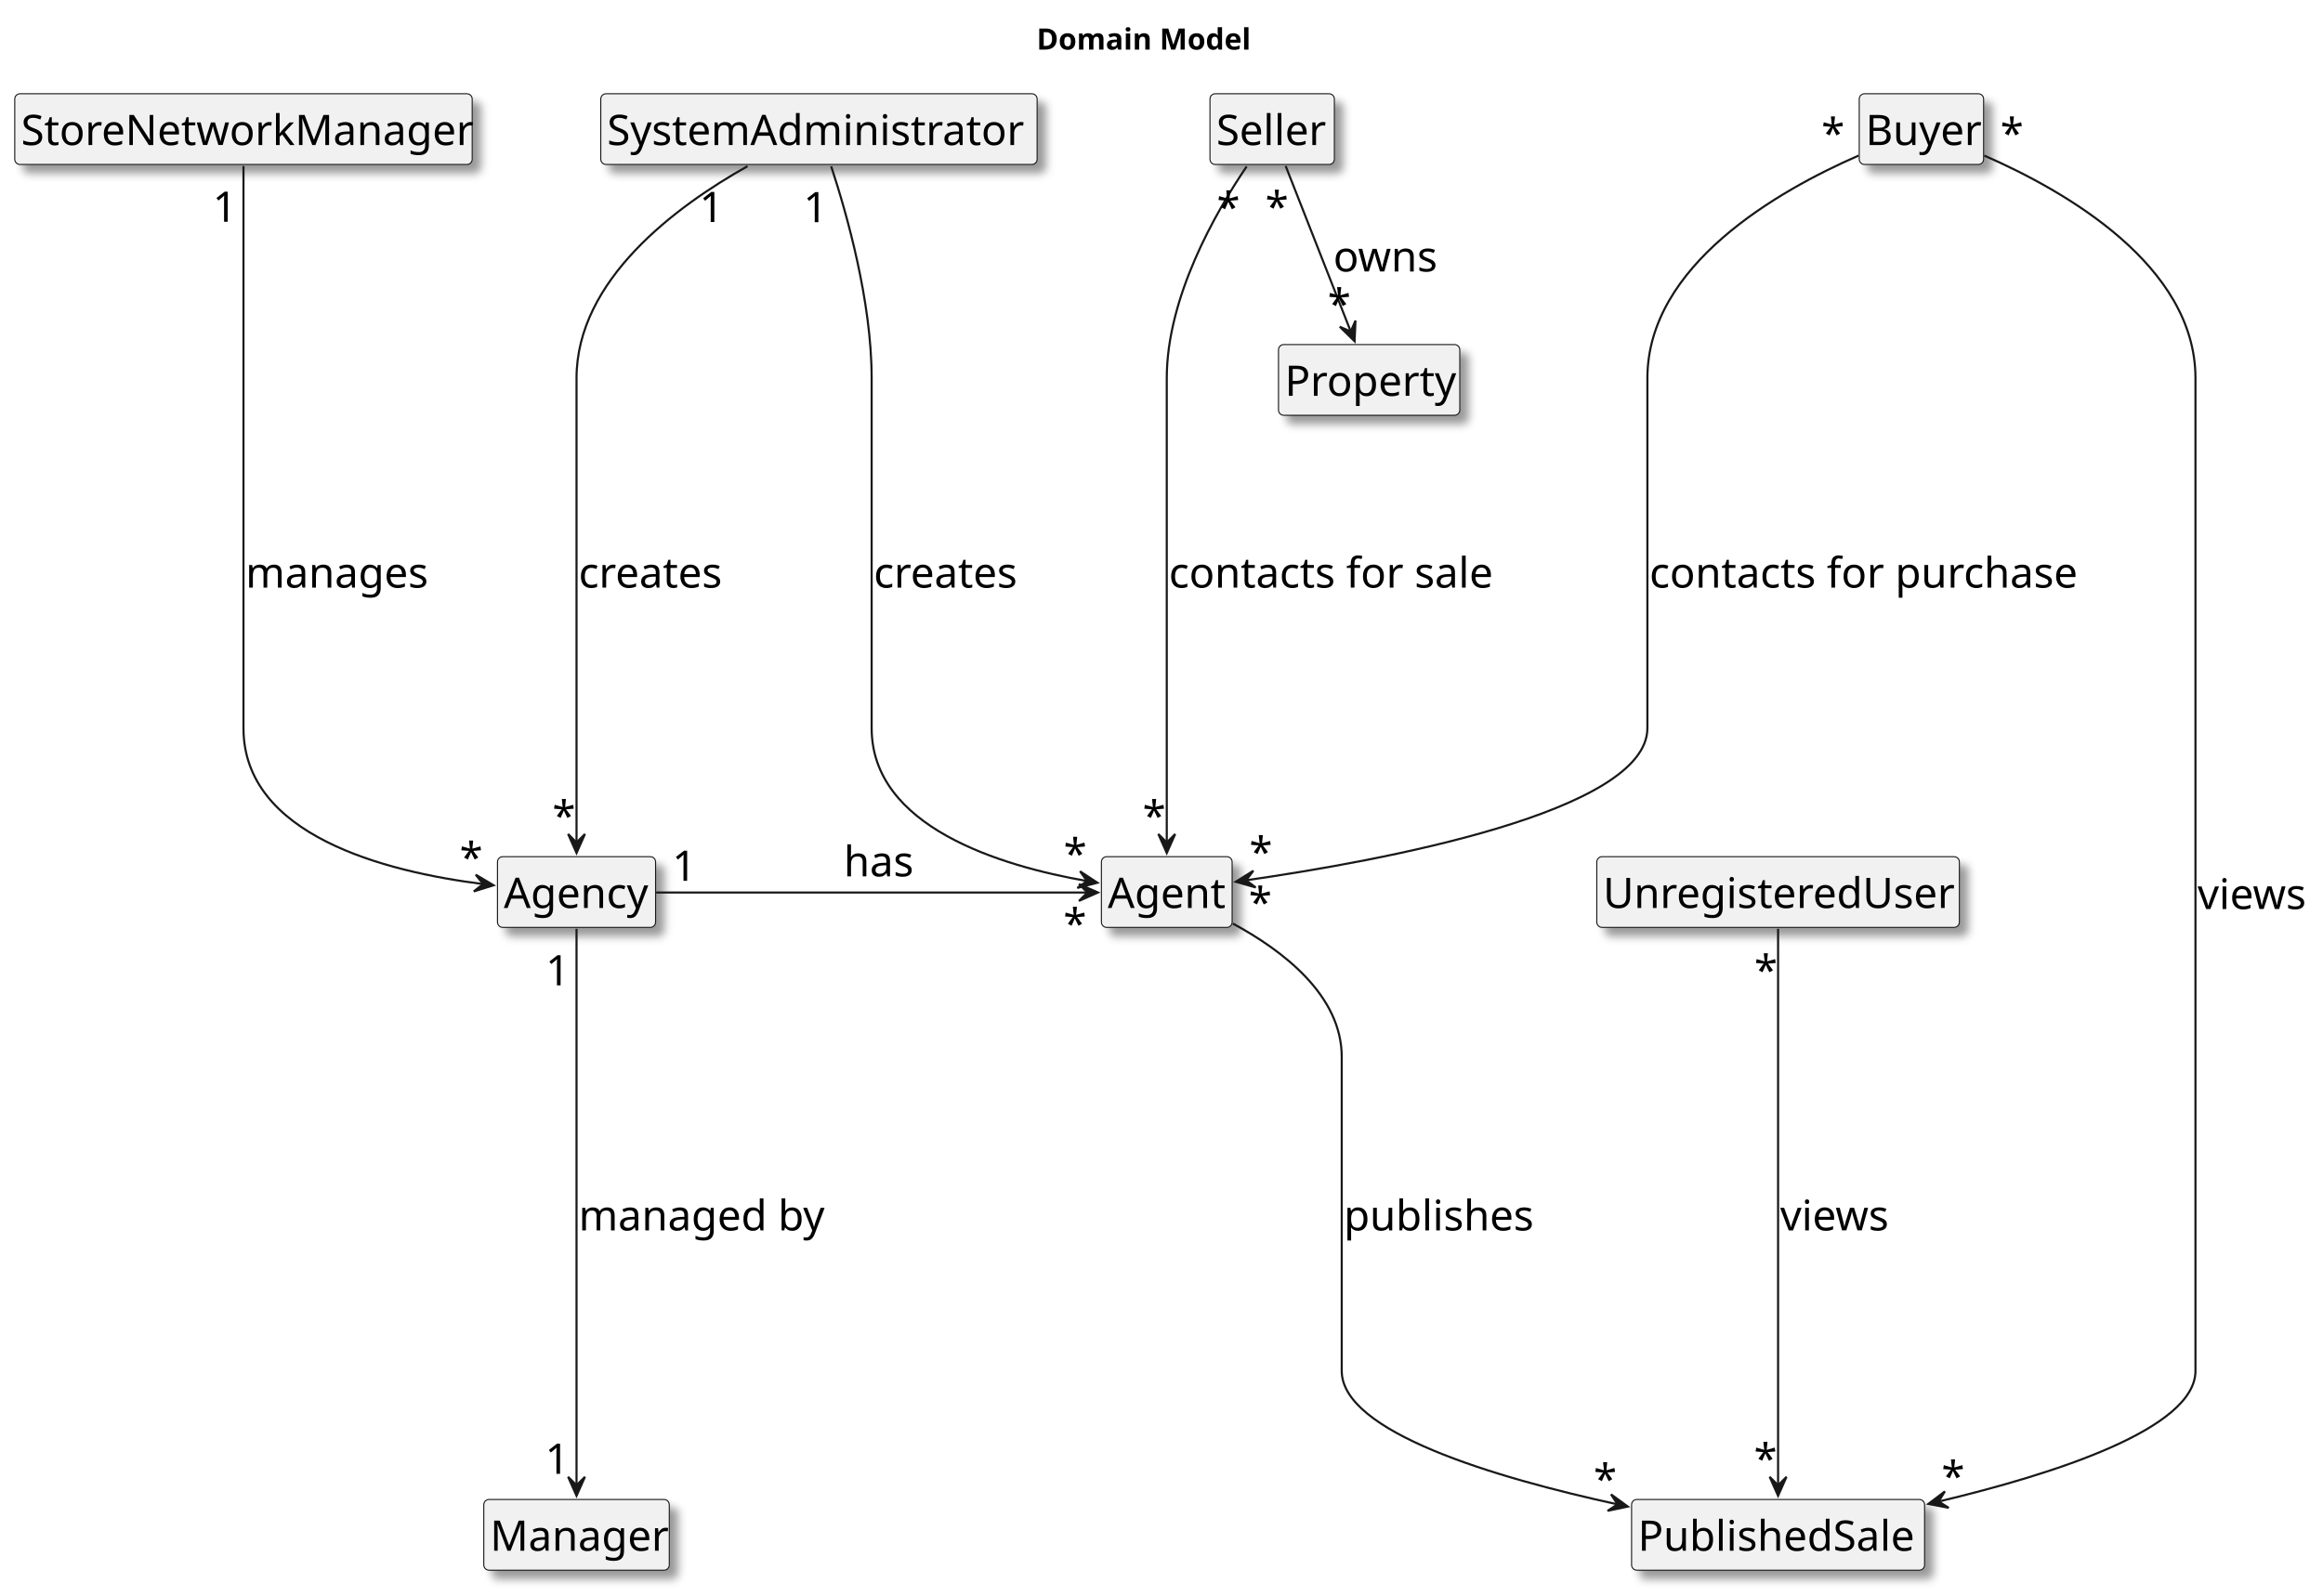
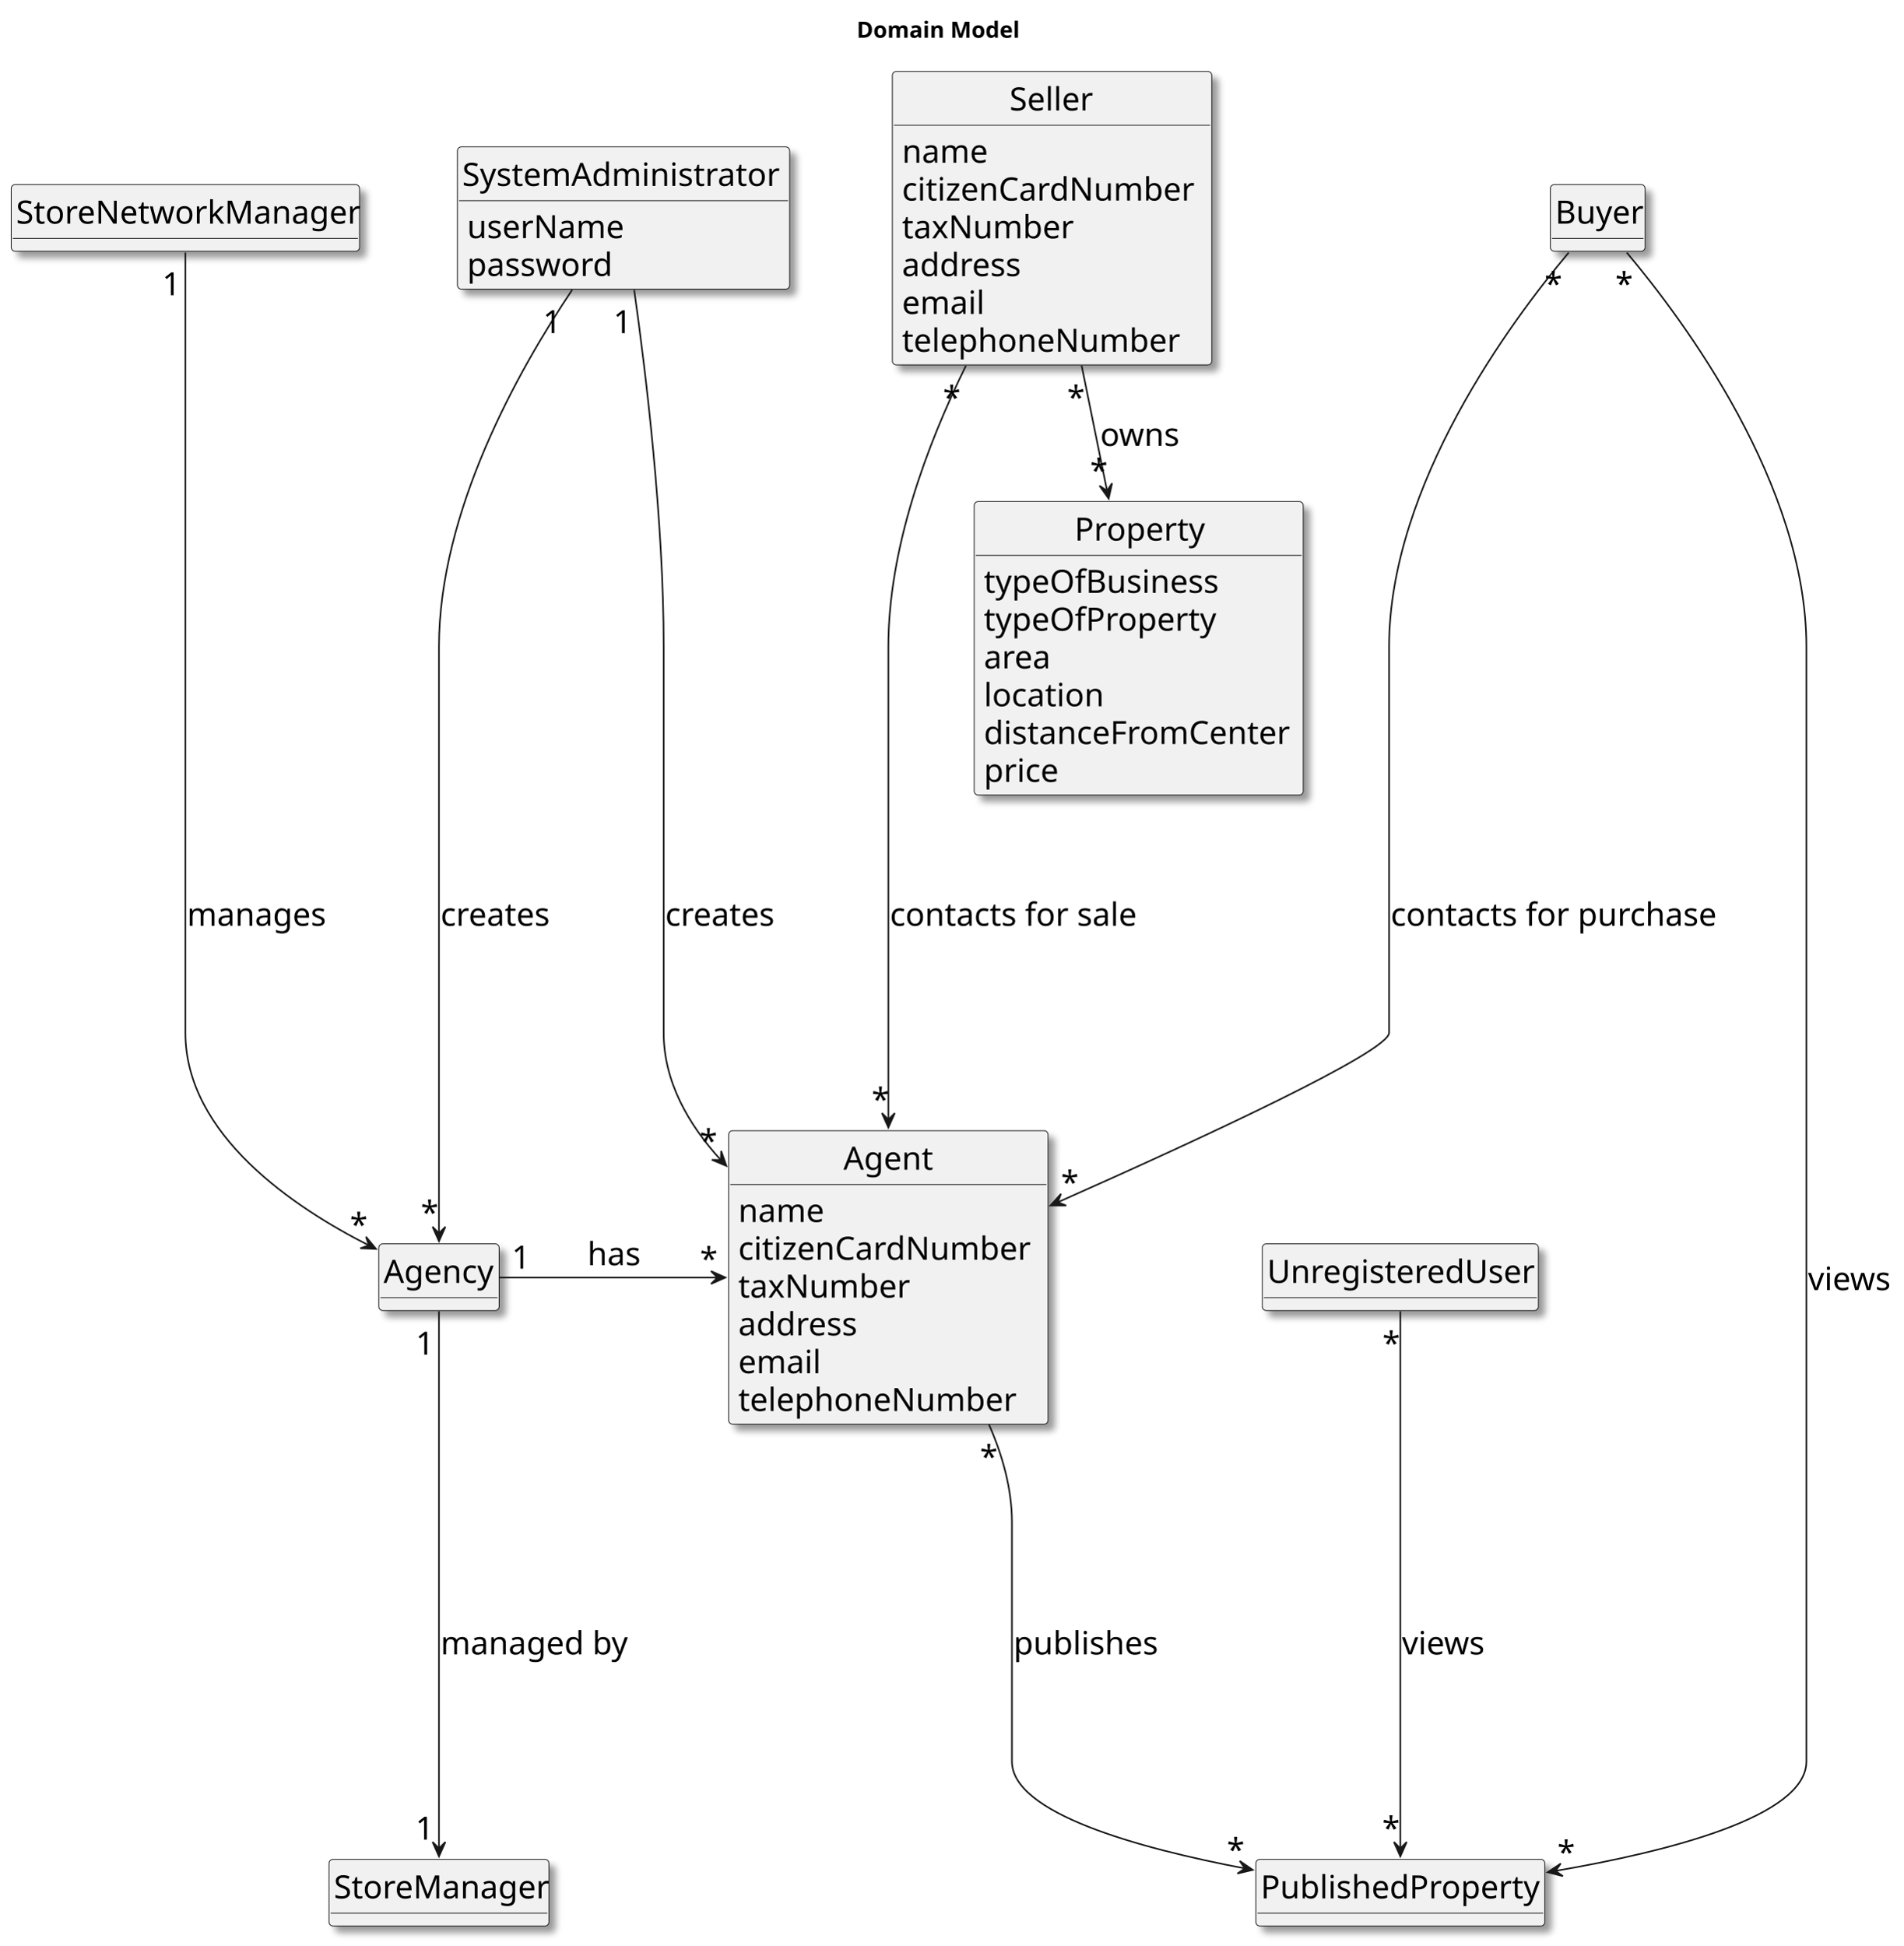
- <svg xmlns="http://www.w3.org/2000/svg" contentStyleType="text/css" height="757px" preserveAspectRatio="none" style="width:1102px;height:757px;background:#FFFFFF;" version="1.1" viewBox="0 0 1102 757" width="1102px" zoomAndPan="magnify">
+ <svg xmlns="http://www.w3.org/2000/svg" contentStyleType="text/css" height="1212px" preserveAspectRatio="none" style="width:1186px;height:1212px;background:#FFFFFF;" version="1.1" viewBox="0 0 1186 1212" width="1186px" zoomAndPan="magnify">
  <defs>
-     <filter height="300%" id="fb3va4l79ly0o" width="300%" x="-1" y="-1">
+     <filter height="300%" id="f3xawa7sz3lei" width="300%" x="-1" y="-1">
      <feGaussianBlur result="blurOut" stdDeviation="2.0" />
      <feColorMatrix in="blurOut" result="blurOut2" type="matrix" values="0 0 0 0 0 0 0 0 0 0 0 0 0 0 0 0 0 0 .4 0" />
      <feOffset dx="4.0" dy="4.0" in="blurOut2" result="blurOut3" />
      <feBlend in="SourceGraphic" in2="blurOut3" mode="normal" />
    </filter>
  </defs>
  <g>
-     <text fill="#000000" font-family="sans-serif" font-size="14" font-weight="bold" lengthAdjust="spacing" textLength="105" x="491.75" y="23.535">Domain Model</text>
+     <text fill="#000000" font-family="sans-serif" font-size="14" font-weight="bold" lengthAdjust="spacing" textLength="105" x="533.75" y="23.535">Domain Model</text>
    <g id="elem_StoreNetworkManager">
-       <rect codeLine="15" fill="#F1F1F1" filter="url(#fb3va4l79ly0o)" height="33.555" id="StoreNetworkManager" rx="2.5" ry="2.5" style="stroke:#181818;stroke-width:0.5;" width="217" x="7" y="44.488" />
-       <text fill="#000000" font-family="sans-serif" font-size="20" lengthAdjust="spacing" textLength="211" x="10" y="68.824">StoreNetworkManager</text>
+       <rect codeLine="15" fill="#F1F1F1" filter="url(#f3xawa7sz3lei)" height="41.555" id="StoreNetworkManager" rx="2.5" ry="2.5" style="stroke:#181818;stroke-width:0.5;" width="217" x="7" y="114.988" />
+       <text fill="#000000" font-family="sans-serif" font-size="20" lengthAdjust="spacing" textLength="211" x="10" y="139.324">StoreNetworkManager</text>
+       <line style="stroke:#181818;stroke-width:0.5;" x1="8" x2="223" y1="148.543" y2="148.543" />
    </g>
    <g id="elem_SystemAdministrator">
-       <rect codeLine="18" fill="#F1F1F1" filter="url(#fb3va4l79ly0o)" height="33.555" id="SystemAdministrator" rx="2.5" ry="2.5" style="stroke:#181818;stroke-width:0.5;" width="207" x="285" y="44.488" />
-       <text fill="#000000" font-family="sans-serif" font-size="20" lengthAdjust="spacing" textLength="201" x="288" y="68.824">SystemAdministrator</text>
+       <rect codeLine="18" fill="#F1F1F1" filter="url(#f3xawa7sz3lei)" height="88.664" id="SystemAdministrator" rx="2.5" ry="2.5" style="stroke:#181818;stroke-width:0.5;" width="207" x="285" y="91.488" />
+       <text fill="#000000" font-family="sans-serif" font-size="20" lengthAdjust="spacing" textLength="201" x="288" y="115.824">SystemAdministrator</text>
+       <line style="stroke:#181818;stroke-width:0.5;" x1="286" x2="491" y1="125.043" y2="125.043" />
+       <text fill="#000000" font-family="sans-serif" font-size="20" lengthAdjust="spacing" textLength="97" x="291" y="148.379">userName</text>
+       <text fill="#000000" font-family="sans-serif" font-size="20" lengthAdjust="spacing" textLength="92" x="291" y="171.934">password</text>
    </g>
-     <g id="elem_Manager">
-       <rect codeLine="21" fill="#F1F1F1" filter="url(#fb3va4l79ly0o)" height="33.555" id="Manager" rx="2.5" ry="2.5" style="stroke:#181818;stroke-width:0.5;" width="88" x="229.5" y="711.488" />
-       <text fill="#000000" font-family="sans-serif" font-size="20" lengthAdjust="spacing" textLength="82" x="232.5" y="735.824">Manager</text>
+     <g id="elem_StoreManager">
+       <rect codeLine="23" fill="#F1F1F1" filter="url(#f3xawa7sz3lei)" height="41.555" id="StoreManager" rx="2.5" ry="2.5" style="stroke:#181818;stroke-width:0.5;" width="137" x="205" y="1158.488" />
+       <text fill="#000000" font-family="sans-serif" font-size="20" lengthAdjust="spacing" textLength="131" x="208" y="1182.824">StoreManager</text>
+       <line style="stroke:#181818;stroke-width:0.5;" x1="206" x2="341" y1="1192.043" y2="1192.043" />
    </g>
    <g id="elem_Property">
-       <rect codeLine="24" fill="#F1F1F1" filter="url(#fb3va4l79ly0o)" height="33.555" id="Property" rx="2.5" ry="2.5" style="stroke:#181818;stroke-width:0.5;" width="86" x="606.5" y="163.488" />
-       <text fill="#000000" font-family="sans-serif" font-size="20" lengthAdjust="spacing" textLength="80" x="609.5" y="187.824">Property</text>
+       <rect codeLine="26" fill="#F1F1F1" filter="url(#f3xawa7sz3lei)" height="182.883" id="Property" rx="2.5" ry="2.5" style="stroke:#181818;stroke-width:0.5;" width="205" x="607" y="312.488" />
+       <text fill="#000000" font-family="sans-serif" font-size="20" lengthAdjust="spacing" textLength="80" x="669.5" y="336.824">Property</text>
+       <line style="stroke:#181818;stroke-width:0.5;" x1="608" x2="811" y1="346.043" y2="346.043" />
+       <text fill="#000000" font-family="sans-serif" font-size="20" lengthAdjust="spacing" textLength="147" x="613" y="369.379">typeOfBusiness</text>
+       <text fill="#000000" font-family="sans-serif" font-size="20" lengthAdjust="spacing" textLength="144" x="613" y="392.934">typeOfProperty</text>
+       <text fill="#000000" font-family="sans-serif" font-size="20" lengthAdjust="spacing" textLength="41" x="613" y="416.488">area</text>
+       <text fill="#000000" font-family="sans-serif" font-size="20" lengthAdjust="spacing" textLength="76" x="613" y="440.043">location</text>
+       <text fill="#000000" font-family="sans-serif" font-size="20" lengthAdjust="spacing" textLength="193" x="613" y="463.598">distanceFromCenter</text>
+       <text fill="#000000" font-family="sans-serif" font-size="20" lengthAdjust="spacing" textLength="48" x="613" y="487.152">price</text>
    </g>
    <g id="elem_Agent">
-       <rect codeLine="27" fill="#F1F1F1" filter="url(#fb3va4l79ly0o)" height="33.555" id="Agent" rx="2.5" ry="2.5" style="stroke:#181818;stroke-width:0.5;" width="62" x="522.5" y="406.488" />
-       <text fill="#000000" font-family="sans-serif" font-size="20" lengthAdjust="spacing" textLength="56" x="525.5" y="430.824">Agent</text>
+       <rect codeLine="35" fill="#F1F1F1" filter="url(#f3xawa7sz3lei)" height="182.883" id="Agent" rx="2.5" ry="2.5" style="stroke:#181818;stroke-width:0.5;" width="199" x="454" y="704.488" />
+       <text fill="#000000" font-family="sans-serif" font-size="20" lengthAdjust="spacing" textLength="56" x="525.5" y="728.824">Agent</text>
+       <line style="stroke:#181818;stroke-width:0.5;" x1="455" x2="652" y1="738.043" y2="738.043" />
+       <text fill="#000000" font-family="sans-serif" font-size="20" lengthAdjust="spacing" textLength="53" x="460" y="761.379">name</text>
+       <text fill="#000000" font-family="sans-serif" font-size="20" lengthAdjust="spacing" textLength="187" x="460" y="784.934">citizenCardNumber</text>
+       <text fill="#000000" font-family="sans-serif" font-size="20" lengthAdjust="spacing" textLength="108" x="460" y="808.488">taxNumber</text>
+       <text fill="#000000" font-family="sans-serif" font-size="20" lengthAdjust="spacing" textLength="76" x="460" y="832.043">address</text>
+       <text fill="#000000" font-family="sans-serif" font-size="20" lengthAdjust="spacing" textLength="53" x="460" y="855.598">email</text>
+       <text fill="#000000" font-family="sans-serif" font-size="20" lengthAdjust="spacing" textLength="173" x="460" y="879.152">telephoneNumber</text>
    </g>
    <g id="elem_Agency">
-       <rect codeLine="30" fill="#F1F1F1" filter="url(#fb3va4l79ly0o)" height="33.555" id="Agency" rx="2.5" ry="2.5" style="stroke:#181818;stroke-width:0.5;" width="75" x="236" y="406.488" />
-       <text fill="#000000" font-family="sans-serif" font-size="20" lengthAdjust="spacing" textLength="69" x="239" y="430.824">Agency</text>
+       <rect codeLine="44" fill="#F1F1F1" filter="url(#f3xawa7sz3lei)" height="41.555" id="Agency" rx="2.5" ry="2.5" style="stroke:#181818;stroke-width:0.5;" width="75" x="236" y="774.988" />
+       <text fill="#000000" font-family="sans-serif" font-size="20" lengthAdjust="spacing" textLength="69" x="239" y="799.324">Agency</text>
+       <line style="stroke:#181818;stroke-width:0.5;" x1="237" x2="310" y1="808.543" y2="808.543" />
    </g>
    <g id="elem_Buyer">
-       <rect codeLine="33" fill="#F1F1F1" filter="url(#fb3va4l79ly0o)" height="33.555" id="Buyer" rx="2.5" ry="2.5" style="stroke:#181818;stroke-width:0.5;" width="59" x="882" y="44.488" />
-       <text fill="#000000" font-family="sans-serif" font-size="20" lengthAdjust="spacing" textLength="53" x="885" y="68.824">Buyer</text>
+       <rect codeLine="47" fill="#F1F1F1" filter="url(#f3xawa7sz3lei)" height="41.555" id="Buyer" rx="2.5" ry="2.5" style="stroke:#181818;stroke-width:0.5;" width="59" x="966" y="114.988" />
+       <text fill="#000000" font-family="sans-serif" font-size="20" lengthAdjust="spacing" textLength="53" x="969" y="139.324">Buyer</text>
+       <line style="stroke:#181818;stroke-width:0.5;" x1="967" x2="1024" y1="148.543" y2="148.543" />
    </g>
    <g id="elem_Seller">
-       <rect codeLine="36" fill="#F1F1F1" filter="url(#fb3va4l79ly0o)" height="33.555" id="Seller" rx="2.5" ry="2.5" style="stroke:#181818;stroke-width:0.5;" width="59" x="574" y="44.488" />
-       <text fill="#000000" font-family="sans-serif" font-size="20" lengthAdjust="spacing" textLength="53" x="577" y="68.824">Seller</text>
+       <rect codeLine="50" fill="#F1F1F1" filter="url(#f3xawa7sz3lei)" height="182.883" id="Seller" rx="2.5" ry="2.5" style="stroke:#181818;stroke-width:0.5;" width="199" x="556" y="44.488" />
+       <text fill="#000000" font-family="sans-serif" font-size="20" lengthAdjust="spacing" textLength="53" x="629" y="68.824">Seller</text>
+       <line style="stroke:#181818;stroke-width:0.5;" x1="557" x2="754" y1="78.043" y2="78.043" />
+       <text fill="#000000" font-family="sans-serif" font-size="20" lengthAdjust="spacing" textLength="53" x="562" y="101.379">name</text>
+       <text fill="#000000" font-family="sans-serif" font-size="20" lengthAdjust="spacing" textLength="187" x="562" y="124.934">citizenCardNumber</text>
+       <text fill="#000000" font-family="sans-serif" font-size="20" lengthAdjust="spacing" textLength="108" x="562" y="148.488">taxNumber</text>
+       <text fill="#000000" font-family="sans-serif" font-size="20" lengthAdjust="spacing" textLength="76" x="562" y="172.043">address</text>
+       <text fill="#000000" font-family="sans-serif" font-size="20" lengthAdjust="spacing" textLength="53" x="562" y="195.598">email</text>
+       <text fill="#000000" font-family="sans-serif" font-size="20" lengthAdjust="spacing" textLength="173" x="562" y="219.152">telephoneNumber</text>
    </g>
    <g id="elem_UnregisteredUser">
-       <rect codeLine="39" fill="#F1F1F1" filter="url(#fb3va4l79ly0o)" height="33.555" id="UnregisteredUser" rx="2.5" ry="2.5" style="stroke:#181818;stroke-width:0.5;" width="172" x="757.5" y="406.488" />
-       <text fill="#000000" font-family="sans-serif" font-size="20" lengthAdjust="spacing" textLength="166" x="760.5" y="430.824">UnregisteredUser</text>
+       <rect codeLine="60" fill="#F1F1F1" filter="url(#f3xawa7sz3lei)" height="41.555" id="UnregisteredUser" rx="2.5" ry="2.5" style="stroke:#181818;stroke-width:0.5;" width="172" x="786.5" y="774.988" />
+       <text fill="#000000" font-family="sans-serif" font-size="20" lengthAdjust="spacing" textLength="166" x="789.5" y="799.324">UnregisteredUser</text>
+       <line style="stroke:#181818;stroke-width:0.5;" x1="787.5" x2="957.5" y1="808.543" y2="808.543" />
    </g>
-     <g id="elem_PublishedSale">
-       <rect codeLine="42" fill="#F1F1F1" filter="url(#fb3va4l79ly0o)" height="33.555" id="PublishedSale" rx="2.5" ry="2.5" style="stroke:#181818;stroke-width:0.5;" width="139" x="774" y="711.488" />
-       <text fill="#000000" font-family="sans-serif" font-size="20" lengthAdjust="spacing" textLength="133" x="777" y="735.824">PublishedSale</text>
+     <g id="elem_PublishedProperty">
+       <rect codeLine="63" fill="#F1F1F1" filter="url(#f3xawa7sz3lei)" height="41.555" id="PublishedProperty" rx="2.5" ry="2.5" style="stroke:#181818;stroke-width:0.5;" width="180" x="782.5" y="1158.488" />
+       <text fill="#000000" font-family="sans-serif" font-size="20" lengthAdjust="spacing" textLength="174" x="785.5" y="1182.824">PublishedProperty</text>
+       <line style="stroke:#181818;stroke-width:0.5;" x1="783.5" x2="961.5" y1="1192.043" y2="1192.043" />
    </g>
    <g id="link_SystemAdministrator_Agent">
-       <path codeLine="45" d="M394.3,78.918 C401.68,101.338 413.5,142.928 413.5,179.488 C413.5,179.488 413.5,179.488 413.5,345.488 C413.5,392.318 474.39,410.868 515.86,418.078 " fill="none" id="SystemAdministrator-to-Agent" style="stroke:#181818;stroke-width:1.0;" />
-       <polygon fill="#181818" points="520.59,418.848,512.362,413.435,515.657,418.033,511.058,421.328,520.59,418.848" style="stroke:#181818;stroke-width:1.0;" />
-       <text fill="#000000" font-family="sans-serif" font-size="20" lengthAdjust="spacing" textLength="68" x="414.5" y="278.824">creates</text>
-       <text fill="#000000" font-family="sans-serif" font-size="20" lengthAdjust="spacing" textLength="13" x="381.129" y="105.428">1</text>
-       <text fill="#000000" font-family="sans-serif" font-size="20" lengthAdjust="spacing" textLength="10" x="504.568" y="412.26">*</text>
+       <path codeLine="66" d="M395.13,180.648 C402.54,233.248 413.5,324.368 413.5,402.988 C413.5,402.988 413.5,402.988 413.5,643.488 C413.5,673.748 428.75,700.538 449.18,722.848 " fill="none" id="SystemAdministrator-to-Agent" style="stroke:#181818;stroke-width:1.0;" />
+       <polygon fill="#181818" points="452.58,726.438,449.325,717.143,449.153,722.797,443.499,722.626,452.58,726.438" style="stroke:#181818;stroke-width:1.0;" />
+       <text fill="#000000" font-family="sans-serif" font-size="20" lengthAdjust="spacing" textLength="68" x="414.5" y="576.824">creates</text>
+       <text fill="#000000" font-family="sans-serif" font-size="20" lengthAdjust="spacing" textLength="13" x="382.147" y="207.591">1</text>
+       <text fill="#000000" font-family="sans-serif" font-size="20" lengthAdjust="spacing" textLength="10" x="435.918" y="718.028">*</text>
    </g>
    <g id="link_SystemAdministrator_Agency">
-       <path codeLine="46" d="M354.62,78.858 C320.7,97.898 273.5,132.778 273.5,179.488 C273.5,179.488 273.5,179.488 273.5,345.488 C273.5,363.848 273.5,384.678 273.5,400.038 " fill="none" id="SystemAdministrator-to-Agency" style="stroke:#181818;stroke-width:1.0;" />
-       <polygon fill="#181818" points="273.5,404.748,277.5,395.748,273.5,399.748,269.5,395.748,273.5,404.748" style="stroke:#181818;stroke-width:1.0;" />
-       <text fill="#000000" font-family="sans-serif" font-size="20" lengthAdjust="spacing" textLength="68" x="274.5" y="278.824">creates</text>
-       <text fill="#000000" font-family="sans-serif" font-size="20" lengthAdjust="spacing" textLength="13" x="331.777" y="105.353">1</text>
-       <text fill="#000000" font-family="sans-serif" font-size="20" lengthAdjust="spacing" textLength="10" x="262.031" y="394.315">*</text>
+       <path codeLine="67" d="M356.47,180.618 C322.44,231.368 273.5,318.968 273.5,402.988 C273.5,402.988 273.5,402.988 273.5,643.488 C273.5,687.258 273.5,738.138 273.5,768.398 " fill="none" id="SystemAdministrator-to-Agency" style="stroke:#181818;stroke-width:1.0;" />
+       <polygon fill="#181818" points="273.5,773.378,277.5,764.378,273.5,768.378,269.5,764.378,273.5,773.378" style="stroke:#181818;stroke-width:1.0;" />
+       <text fill="#000000" font-family="sans-serif" font-size="20" lengthAdjust="spacing" textLength="68" x="274.5" y="576.824">creates</text>
+       <text fill="#000000" font-family="sans-serif" font-size="20" lengthAdjust="spacing" textLength="13" x="338.293" y="207.556">1</text>
+       <text fill="#000000" font-family="sans-serif" font-size="20" lengthAdjust="spacing" textLength="10" x="262.156" y="762.597">*</text>
    </g>
    <g id="link_Buyer_Agent">
-       <path codeLine="47" d="M881.68,73.828 C843.29,90.588 781.5,125.898 781.5,179.488 C781.5,179.488 781.5,179.488 781.5,345.488 C781.5,385.258 655.43,408.458 590.78,417.738 " fill="none" id="Buyer-to-Agent" style="stroke:#181818;stroke-width:1.0;" />
-       <polygon fill="#181818" points="586.22,418.388,595.691,421.091,591.171,417.689,594.572,413.169,586.22,418.388" style="stroke:#181818;stroke-width:1.0;" />
-       <text fill="#000000" font-family="sans-serif" font-size="20" lengthAdjust="spacing" textLength="205" x="782.5" y="278.824">contacts for purchase</text>
-       <text fill="#000000" font-family="sans-serif" font-size="20" lengthAdjust="spacing" textLength="10" x="864.063" y="70.457">*</text>
-       <text fill="#000000" font-family="sans-serif" font-size="20" lengthAdjust="spacing" textLength="10" x="592.643" y="411.458">*</text>
+       <path codeLine="68" d="M977.42,157.368 C941.7,199.838 865.5,302.238 865.5,402.988 C865.5,402.988 865.5,402.988 865.5,643.488 C865.5,655.238 749.53,708.968 659,749.128 " fill="none" id="Buyer-to-Agent" style="stroke:#181818;stroke-width:1.0;" />
+       <polygon fill="#181818" points="654.46,751.138,664.309,751.144,659.03,749.11,661.064,743.832,654.46,751.138" style="stroke:#181818;stroke-width:1.0;" />
+       <text fill="#000000" font-family="sans-serif" font-size="20" lengthAdjust="spacing" textLength="205" x="866.5" y="576.824">contacts for purchase</text>
+       <text fill="#000000" font-family="sans-serif" font-size="20" lengthAdjust="spacing" textLength="10" x="962.371" y="184.006">*</text>
+       <text fill="#000000" font-family="sans-serif" font-size="20" lengthAdjust="spacing" textLength="10" x="661.087" y="743.853">*</text>
    </g>
-     <g id="link_Buyer_PublishedSale">
-       <path codeLine="48" d="M941.32,73.828 C979.71,90.588 1041.5,125.898 1041.5,179.488 C1041.5,179.488 1041.5,179.488 1041.5,650.488 C1041.5,677.798 975.23,699.278 919.37,712.538 " fill="none" id="Buyer-to-PublishedSale" style="stroke:#181818;stroke-width:1.0;" />
-       <polygon fill="#181818" points="914.78,713.608,924.456,715.447,919.648,712.466,922.629,707.658,914.78,713.608" style="stroke:#181818;stroke-width:1.0;" />
-       <text fill="#000000" font-family="sans-serif" font-size="20" lengthAdjust="spacing" textLength="52" x="1042.5" y="431.324">views</text>
-       <text fill="#000000" font-family="sans-serif" font-size="20" lengthAdjust="spacing" textLength="10" x="948.937" y="70.457">*</text>
-       <text fill="#000000" font-family="sans-serif" font-size="20" lengthAdjust="spacing" textLength="10" x="921.025" y="707.661">*</text>
+     <g id="link_Buyer_PublishedProperty">
+       <path codeLine="69" d="M1013.58,157.368 C1049.3,199.838 1125.5,302.238 1125.5,402.988 C1125.5,402.988 1125.5,402.988 1125.5,1097.488 C1125.5,1131.748 1040.28,1153.528 968.76,1165.768 " fill="none" id="Buyer-to-PublishedProperty" style="stroke:#181818;stroke-width:1.0;" />
+       <polygon fill="#181818" points="964.26,1166.528,973.799,1168.981,969.191,1165.699,972.472,1161.091,964.26,1166.528" style="stroke:#181818;stroke-width:1.0;" />
+       <text fill="#000000" font-family="sans-serif" font-size="20" lengthAdjust="spacing" textLength="52" x="1126.5" y="803.824">views</text>
+       <text fill="#000000" font-family="sans-serif" font-size="20" lengthAdjust="spacing" textLength="10" x="1006.441" y="184.006">*</text>
+       <text fill="#000000" font-family="sans-serif" font-size="20" lengthAdjust="spacing" textLength="10" x="970.362" y="1161.225">*</text>
    </g>
    <g id="link_Seller_Agent">
-       <path codeLine="49" d="M591.4,78.978 C576.6,100.818 553.5,141.048 553.5,179.488 C553.5,179.488 553.5,179.488 553.5,345.488 C553.5,363.848 553.5,384.678 553.5,400.038 " fill="none" id="Seller-to-Agent" style="stroke:#181818;stroke-width:1.0;" />
-       <polygon fill="#181818" points="553.5,404.748,557.5,395.748,553.5,399.748,549.5,395.748,553.5,404.748" style="stroke:#181818;stroke-width:1.0;" />
-       <text fill="#000000" font-family="sans-serif" font-size="20" lengthAdjust="spacing" textLength="156" x="554.5" y="278.824">contacts for sale</text>
-       <text fill="#000000" font-family="sans-serif" font-size="20" lengthAdjust="spacing" textLength="10" x="577.232" y="105.502">*</text>
-       <text fill="#000000" font-family="sans-serif" font-size="20" lengthAdjust="spacing" textLength="10" x="542.031" y="394.315">*</text>
+       <path codeLine="70" d="M601.81,227.908 C577.24,277.848 553.5,341.908 553.5,402.988 C553.5,402.988 553.5,402.988 553.5,643.488 C553.5,661.088 553.5,679.848 553.5,697.948 " fill="none" id="Seller-to-Agent" style="stroke:#181818;stroke-width:1.0;" />
+       <polygon fill="#181818" points="553.5,702.548,557.5,693.548,553.5,697.548,549.5,693.548,553.5,702.548" style="stroke:#181818;stroke-width:1.0;" />
+       <text fill="#000000" font-family="sans-serif" font-size="20" lengthAdjust="spacing" textLength="156" x="554.5" y="576.824">contacts for sale</text>
+       <text fill="#000000" font-family="sans-serif" font-size="20" lengthAdjust="spacing" textLength="10" x="587.5" y="254.864">*</text>
+       <text fill="#000000" font-family="sans-serif" font-size="20" lengthAdjust="spacing" textLength="10" x="543.102" y="692.179">*</text>
    </g>
    <g id="link_StoreNetworkManager_Agency">
-       <path codeLine="50" d="M115.5,78.768 C115.5,101.368 115.5,143.538 115.5,179.488 C115.5,179.488 115.5,179.488 115.5,345.488 C115.5,396.348 182.46,413.618 229.2,419.478 " fill="none" id="StoreNetworkManager-to-Agency" style="stroke:#181818;stroke-width:1.0;" />
-       <polygon fill="#181818" points="234.15,420.058,225.68,415.033,229.184,419.473,224.744,422.978,234.15,420.058" style="stroke:#181818;stroke-width:1.0;" />
-       <text fill="#000000" font-family="sans-serif" font-size="20" lengthAdjust="spacing" textLength="86" x="116.5" y="278.824">manages</text>
-       <text fill="#000000" font-family="sans-serif" font-size="20" lengthAdjust="spacing" textLength="13" x="100.916" y="105.241">1</text>
-       <text fill="#000000" font-family="sans-serif" font-size="20" lengthAdjust="spacing" textLength="10" x="218.029" y="414.036">*</text>
+       <path codeLine="71" d="M115.5,157.348 C115.5,201.878 115.5,311.318 115.5,402.988 C115.5,402.988 115.5,402.988 115.5,643.488 C115.5,707.208 183.29,752.458 230.06,776.088 " fill="none" id="StoreNetworkManager-to-Agency" style="stroke:#181818;stroke-width:1.0;" />
+       <polygon fill="#181818" points="234.3,778.188,228.02,770.602,229.822,775.964,224.46,777.766,234.3,778.188" style="stroke:#181818;stroke-width:1.0;" />
+       <text fill="#000000" font-family="sans-serif" font-size="20" lengthAdjust="spacing" textLength="86" x="116.5" y="576.824">manages</text>
+       <text fill="#000000" font-family="sans-serif" font-size="20" lengthAdjust="spacing" textLength="13" x="101.078" y="183.982">1</text>
+       <text fill="#000000" font-family="sans-serif" font-size="20" lengthAdjust="spacing" textLength="10" x="218.029" y="770.195">*</text>
    </g>
-     <g id="link_Agency_Manager">
-       <path codeLine="51" d="M273.5,440.708 C273.5,456.298 273.5,480.498 273.5,501.488 C273.5,501.488 273.5,501.488 273.5,650.488 C273.5,668.848 273.5,689.678 273.5,705.038 " fill="none" id="Agency-to-Manager" style="stroke:#181818;stroke-width:1.0;" />
-       <polygon fill="#181818" points="273.5,709.748,277.5,700.748,273.5,704.748,269.5,700.748,273.5,709.748" style="stroke:#181818;stroke-width:1.0;" />
-       <text fill="#000000" font-family="sans-serif" font-size="20" lengthAdjust="spacing" textLength="118" x="274.5" y="583.824">managed by</text>
-       <text fill="#000000" font-family="sans-serif" font-size="20" lengthAdjust="spacing" textLength="13" x="258.834" y="467.532">1</text>
-       <text fill="#000000" font-family="sans-serif" font-size="20" lengthAdjust="spacing" textLength="13" x="258.591" y="699.315">1</text>
+     <g id="link_Agency_StoreManager">
+       <path codeLine="72" d="M273.5,817.088 C273.5,846.098 273.5,901.408 273.5,948.488 C273.5,948.488 273.5,948.488 273.5,1097.488 C273.5,1115.578 273.5,1135.938 273.5,1151.718 " fill="none" id="Agency-to-StoreManager" style="stroke:#181818;stroke-width:1.0;" />
+       <polygon fill="#181818" points="273.5,1156.668,277.5,1147.668,273.5,1151.668,269.5,1147.668,273.5,1156.668" style="stroke:#181818;stroke-width:1.0;" />
+       <text fill="#000000" font-family="sans-serif" font-size="20" lengthAdjust="spacing" textLength="118" x="274.5" y="1030.824">managed by</text>
+       <text fill="#000000" font-family="sans-serif" font-size="20" lengthAdjust="spacing" textLength="13" x="258.997" y="844.079">1</text>
+       <text fill="#000000" font-family="sans-serif" font-size="20" lengthAdjust="spacing" textLength="13" x="258.834" y="1146.235">1</text>
    </g>
-     <g id="link_Agent_PublishedSale">
-       <path codeLine="52" d="M584.88,438.248 C608.38,450.918 636.5,472.198 636.5,501.488 C636.5,501.488 636.5,501.488 636.5,650.488 C636.5,679.448 708.58,701.038 767.67,713.878 " fill="none" id="Agent-to-PublishedSale" style="stroke:#181818;stroke-width:1.0;" />
-       <polygon fill="#181818" points="772.23,714.858,764.263,709.068,767.34,713.814,762.593,716.891,772.23,714.858" style="stroke:#181818;stroke-width:1.0;" />
-       <text fill="#000000" font-family="sans-serif" font-size="20" lengthAdjust="spacing" textLength="93" x="637.5" y="583.824">publishes</text>
-       <text fill="#000000" font-family="sans-serif" font-size="20" lengthAdjust="spacing" textLength="10" x="592.383" y="435.36">*</text>
-       <text fill="#000000" font-family="sans-serif" font-size="20" lengthAdjust="spacing" textLength="10" x="755.997" y="708.996">*</text>
+     <g id="link_Agent_PublishedProperty">
+       <path codeLine="73" d="M616.2,887.578 C624.66,906.858 630.5,927.688 630.5,948.488 C630.5,948.488 630.5,948.488 630.5,1097.488 C630.5,1129.688 708.53,1151.438 775.97,1164.218 " fill="none" id="Agent-to-PublishedProperty" style="stroke:#181818;stroke-width:1.0;" />
+       <polygon fill="#181818" points="780.56,1165.078,772.443,1159.5,775.644,1164.164,770.98,1167.365,780.56,1165.078" style="stroke:#181818;stroke-width:1.0;" />
+       <text fill="#000000" font-family="sans-serif" font-size="20" lengthAdjust="spacing" textLength="93" x="631.5" y="1030.824">publishes</text>
+       <text fill="#000000" font-family="sans-serif" font-size="20" lengthAdjust="spacing" textLength="10" x="610.618" y="914.833">*</text>
+       <text fill="#000000" font-family="sans-serif" font-size="20" lengthAdjust="spacing" textLength="10" x="764.433" y="1159.692">*</text>
    </g>
    <g id="link_Agency_Agent">
-       <path codeLine="53" d="M311.26,423.488 C364.91,423.488 462.6,423.488 516.06,423.488 " fill="none" id="Agency-to-Agent" style="stroke:#181818;stroke-width:1.0;" />
-       <polygon fill="#181818" points="520.85,423.488,511.85,419.488,515.85,423.488,511.85,427.488,520.85,423.488" style="stroke:#181818;stroke-width:1.0;" />
-       <text fill="#000000" font-family="sans-serif" font-size="20" lengthAdjust="spacing" textLength="33" x="400.25" y="415.824">has</text>
-       <text fill="#000000" font-family="sans-serif" font-size="20" lengthAdjust="spacing" textLength="13" x="318.867" y="417.934">1</text>
-       <text fill="#000000" font-family="sans-serif" font-size="20" lengthAdjust="spacing" textLength="10" x="504.454" y="445.449">*</text>
+       <path codeLine="74" d="M311.26,795.988 C346.05,795.988 399.35,795.988 447.11,795.988 " fill="none" id="Agency-to-Agent" style="stroke:#181818;stroke-width:1.0;" />
+       <polygon fill="#181818" points="451.99,795.988,442.99,791.988,446.99,795.988,442.99,799.988,451.99,795.988" style="stroke:#181818;stroke-width:1.0;" />
+       <text fill="#000000" font-family="sans-serif" font-size="20" lengthAdjust="spacing" textLength="33" x="366" y="788.324">has</text>
+       <text fill="#000000" font-family="sans-serif" font-size="20" lengthAdjust="spacing" textLength="13" x="318.867" y="790.434">1</text>
+       <text fill="#000000" font-family="sans-serif" font-size="20" lengthAdjust="spacing" textLength="10" x="436.128" y="791.539">*</text>
    </g>
    <g id="link_Seller_Property">
-       <path codeLine="54" d="M609.9,78.758 C617.96,99.278 631.87,134.638 640.87,157.538 " fill="none" id="Seller-to-Property" style="stroke:#181818;stroke-width:1.0;" />
-       <polygon fill="#181818" points="642.6,161.948,643.024,152.108,640.768,157.296,635.58,155.04,642.6,161.948" style="stroke:#181818;stroke-width:1.0;" />
-       <text fill="#000000" font-family="sans-serif" font-size="20" lengthAdjust="spacing" textLength="49" x="632.5" y="128.824">owns</text>
-       <text fill="#000000" font-family="sans-serif" font-size="20" lengthAdjust="spacing" textLength="10" x="600.241" y="105.229">*</text>
-       <text fill="#000000" font-family="sans-serif" font-size="20" lengthAdjust="spacing" textLength="10" x="629.829" y="151.431">*</text>
+       <path codeLine="75" d="M673.93,227.788 C679.05,253.008 684.63,280.488 689.82,306.038 " fill="none" id="Seller-to-Property" style="stroke:#181818;stroke-width:1.0;" />
+       <polygon fill="#181818" points="690.76,310.668,692.907,301.056,689.774,305.767,685.064,302.634,690.76,310.668" style="stroke:#181818;stroke-width:1.0;" />
+       <text fill="#000000" font-family="sans-serif" font-size="20" lengthAdjust="spacing" textLength="49" x="685.5" y="277.824">owns</text>
+       <text fill="#000000" font-family="sans-serif" font-size="20" lengthAdjust="spacing" textLength="10" x="664.916" y="254.735">*</text>
+       <text fill="#000000" font-family="sans-serif" font-size="20" lengthAdjust="spacing" textLength="10" x="679.192" y="300.276">*</text>
    </g>
-     <g id="link_UnregisteredUser_PublishedSale">
-       <path codeLine="55" d="M843.5,440.708 C843.5,456.298 843.5,480.498 843.5,501.488 C843.5,501.488 843.5,501.488 843.5,650.488 C843.5,668.848 843.5,689.678 843.5,705.038 " fill="none" id="UnregisteredUser-to-PublishedSale" style="stroke:#181818;stroke-width:1.0;" />
-       <polygon fill="#181818" points="843.5,709.748,847.5,700.748,843.5,704.748,839.5,700.748,843.5,709.748" style="stroke:#181818;stroke-width:1.0;" />
-       <text fill="#000000" font-family="sans-serif" font-size="20" lengthAdjust="spacing" textLength="52" x="844.5" y="583.824">views</text>
-       <text fill="#000000" font-family="sans-serif" font-size="20" lengthAdjust="spacing" textLength="10" x="832.219" y="467.532">*</text>
-       <text fill="#000000" font-family="sans-serif" font-size="20" lengthAdjust="spacing" textLength="10" x="832.031" y="699.315">*</text>
+     <g id="link_UnregisteredUser_PublishedProperty">
+       <path codeLine="76" d="M872.5,817.088 C872.5,846.098 872.5,901.408 872.5,948.488 C872.5,948.488 872.5,948.488 872.5,1097.488 C872.5,1115.578 872.5,1135.938 872.5,1151.718 " fill="none" id="UnregisteredUser-to-PublishedProperty" style="stroke:#181818;stroke-width:1.0;" />
+       <polygon fill="#181818" points="872.5,1156.668,876.5,1147.668,872.5,1151.668,868.5,1147.668,872.5,1156.668" style="stroke:#181818;stroke-width:1.0;" />
+       <text fill="#000000" font-family="sans-serif" font-size="20" lengthAdjust="spacing" textLength="52" x="873.5" y="1030.824">views</text>
+       <text fill="#000000" font-family="sans-serif" font-size="20" lengthAdjust="spacing" textLength="10" x="861.344" y="844.079">*</text>
+       <text fill="#000000" font-family="sans-serif" font-size="20" lengthAdjust="spacing" textLength="10" x="861.219" y="1146.235">*</text>
    </g>
  </g>
</svg>
